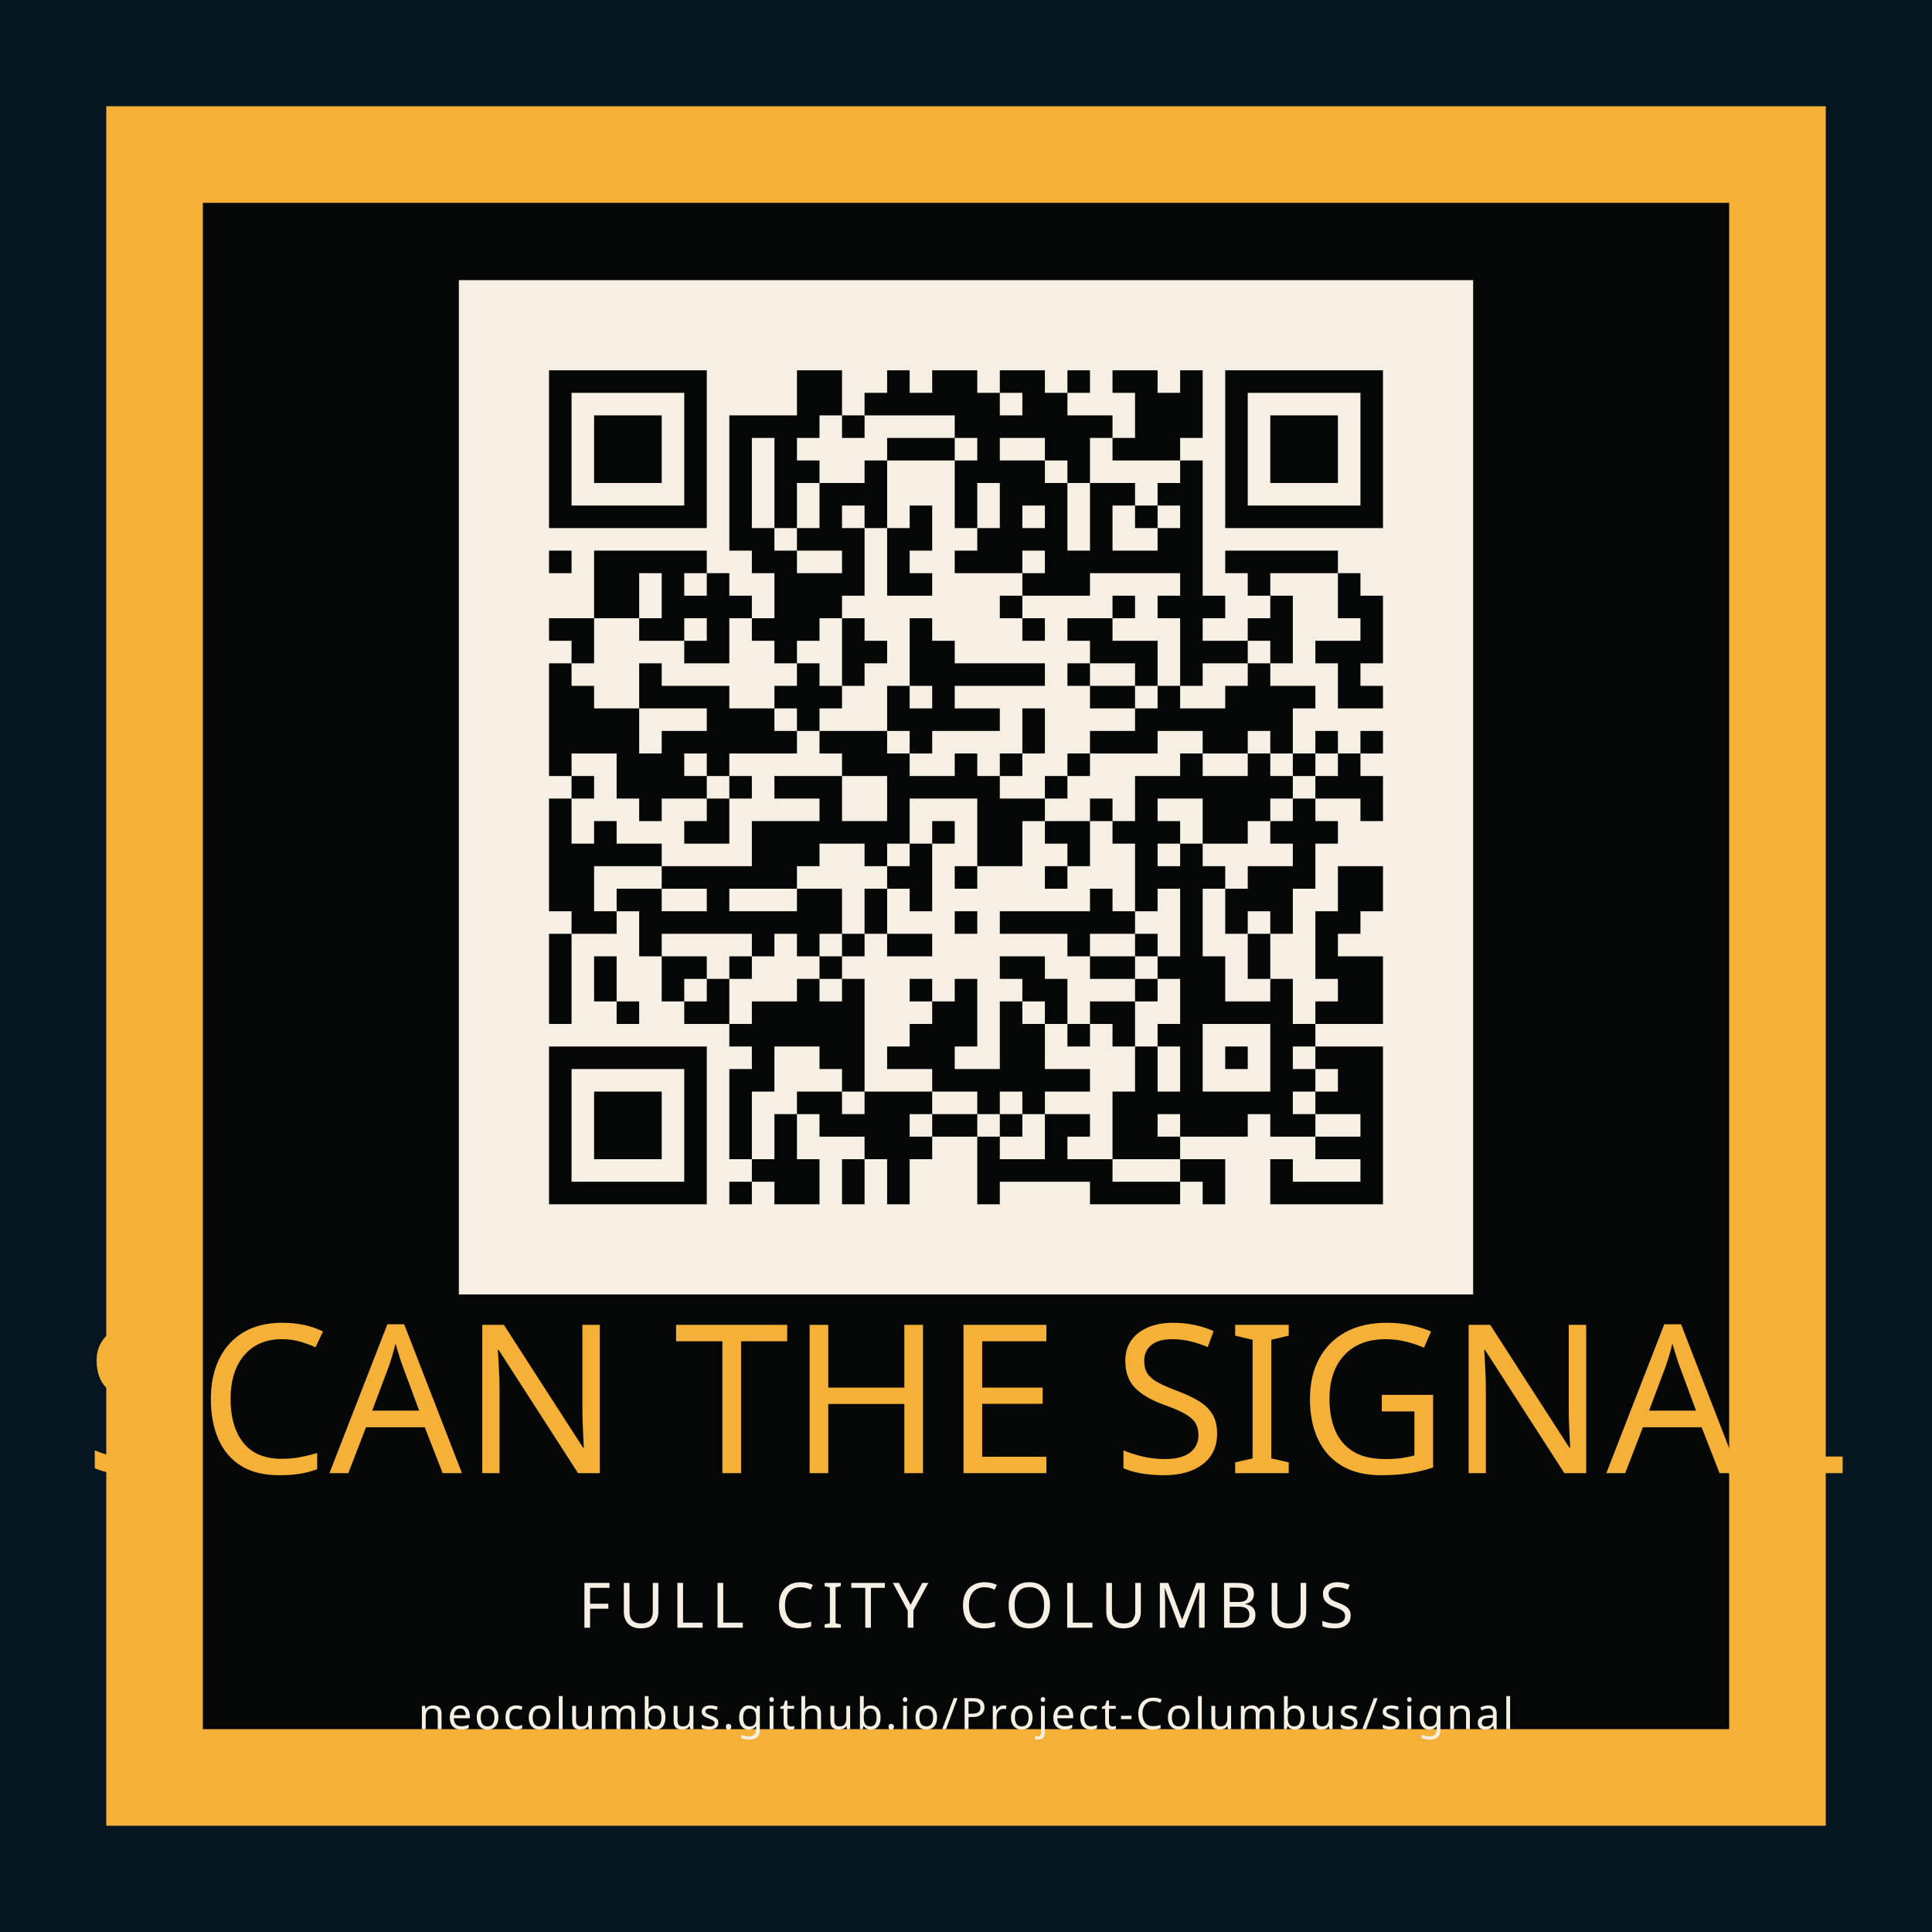
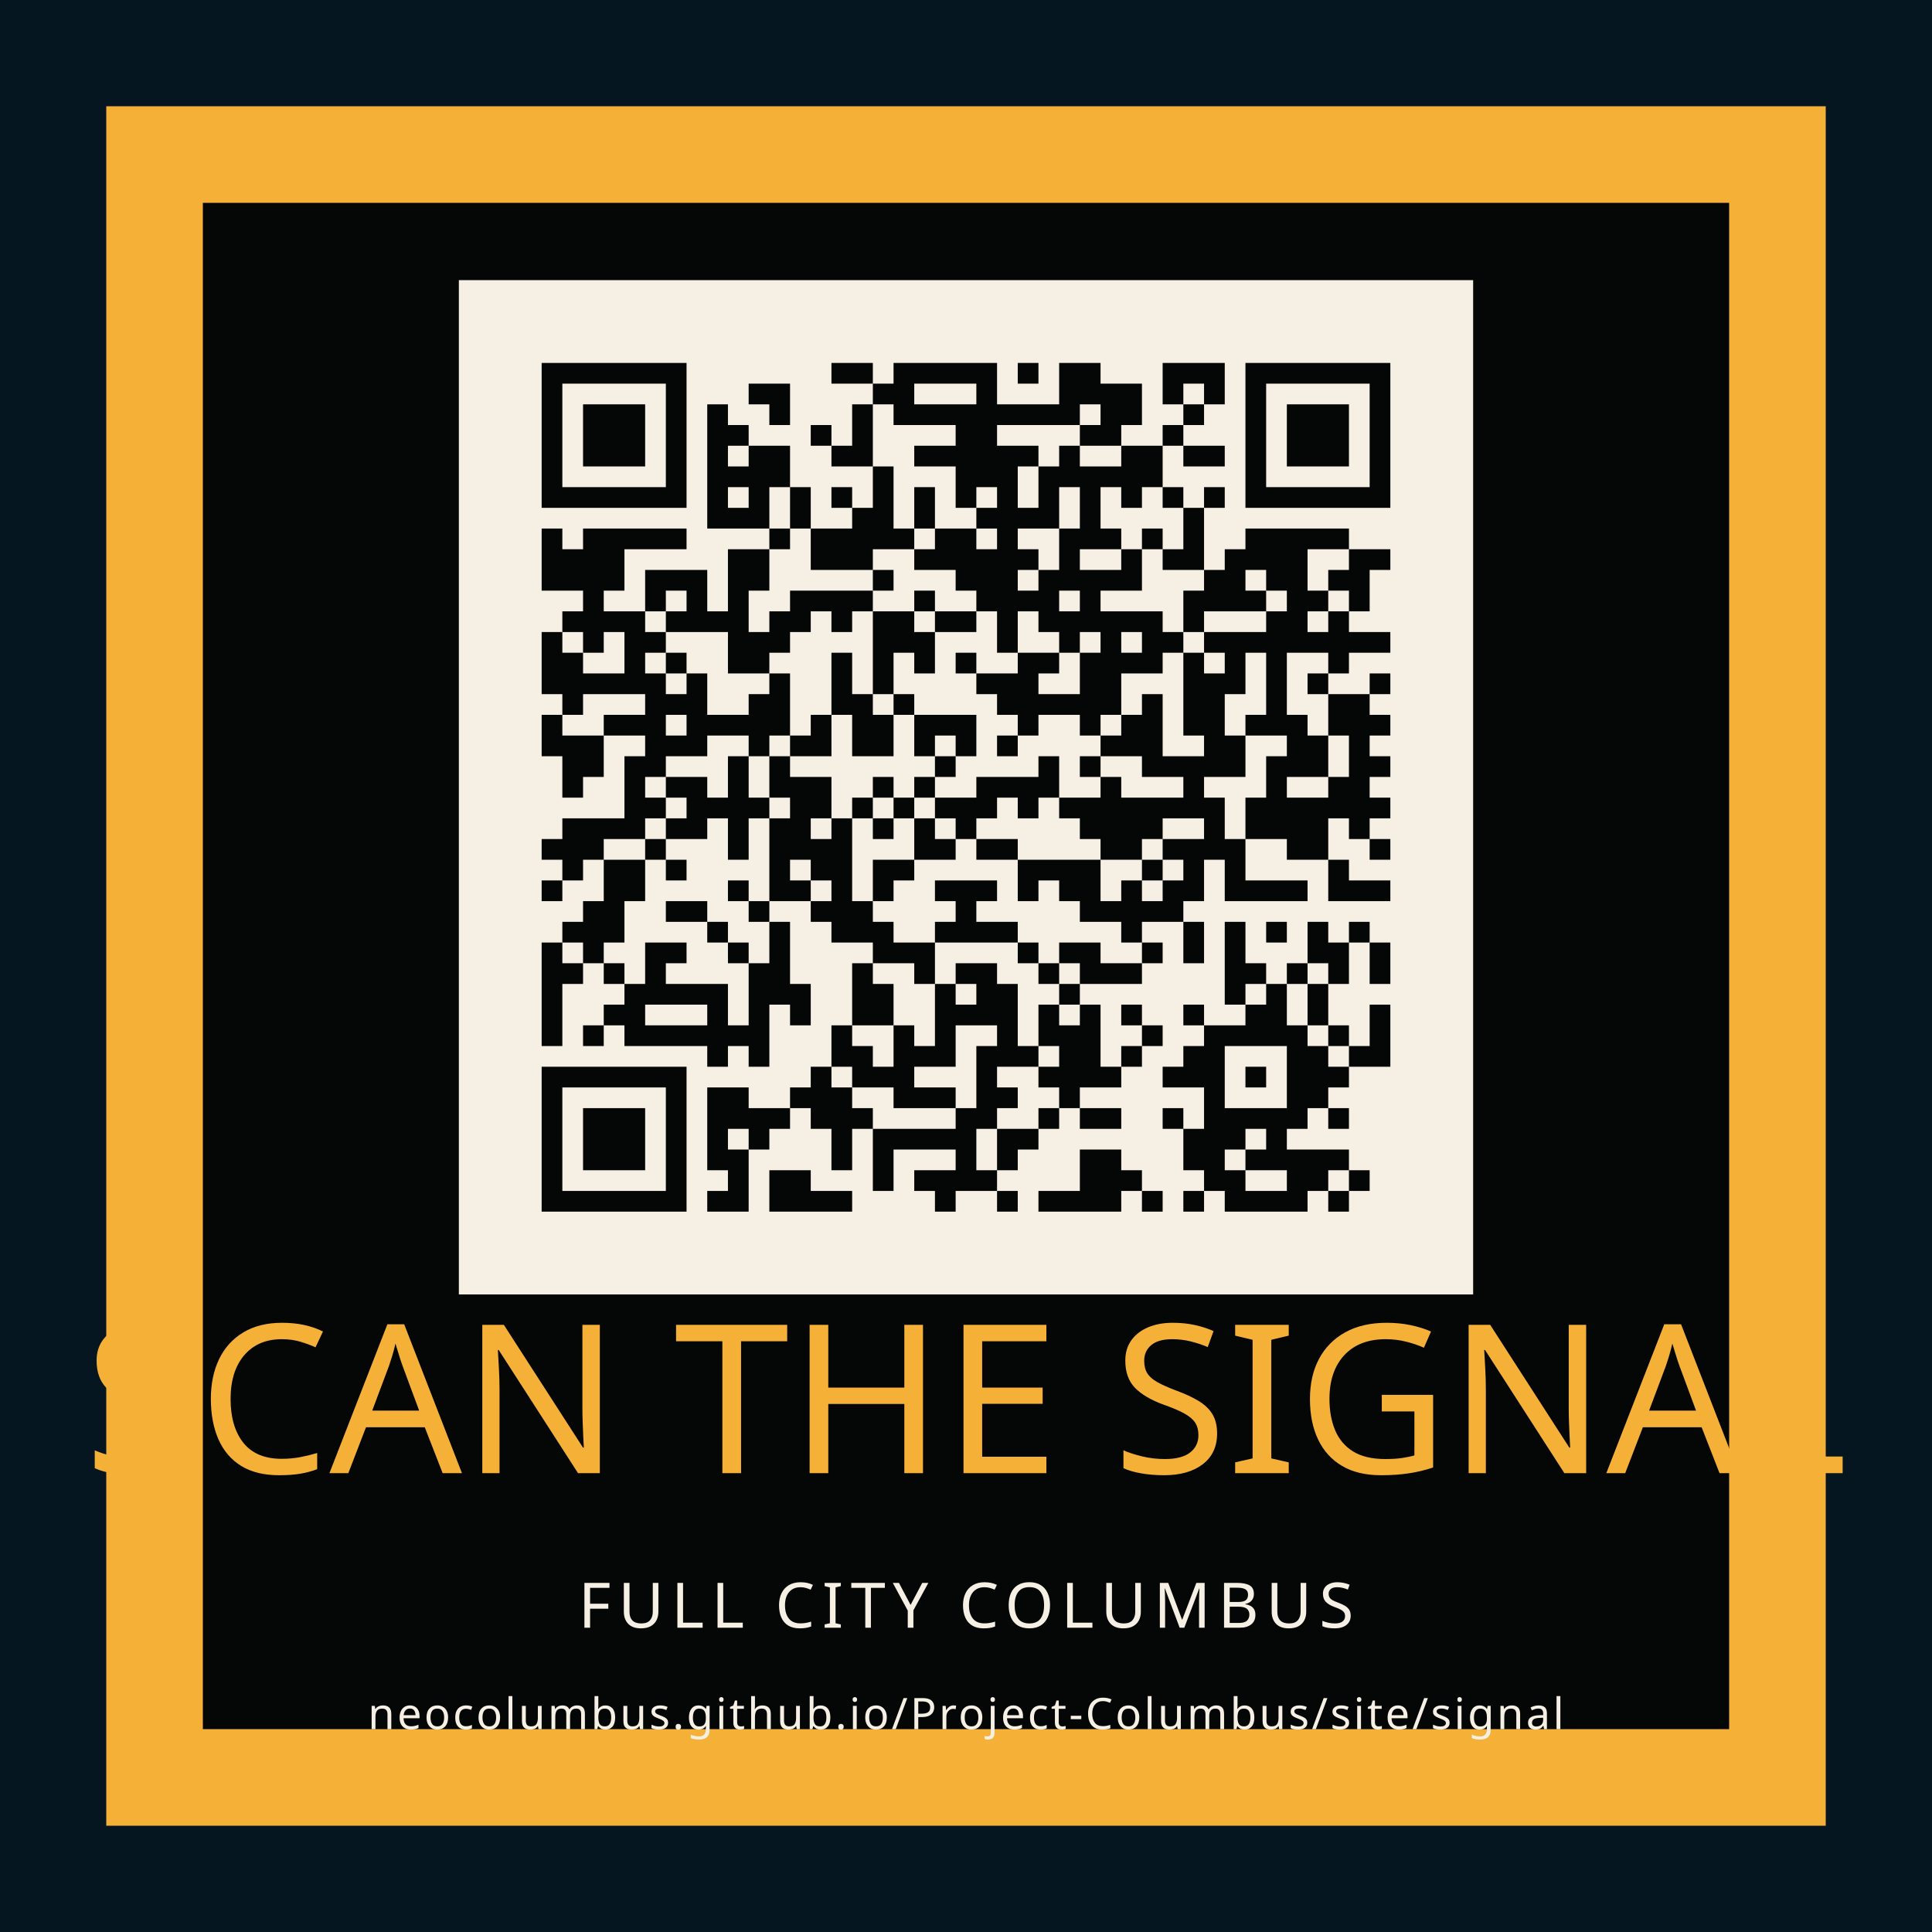
<svg xmlns="http://www.w3.org/2000/svg" viewBox="0 0 800 800" role="img" aria-labelledby="title desc">
  <rect width="800" height="800" fill="#061620" />
  <rect x="44" y="44" width="712" height="712" fill="#F4B037" />
  <rect x="84" y="84" width="632" height="632" fill="#050606" />
-   <g transform="translate(190 116) scale(9.333333)">
-     <rect width="45" height="45" fill="#F6F0E4" />
-     <path stroke="#050606" d="M4 4.5h7m4 0h2m2 0h1m1 0h2m1 0h2m1 0h1m1 0h2m1 0h1m1 0h7m-37 1h1m5 0h1m4 0h2m1 0h6m1 0h2m3 0h3m1 0h1m5 0h1m-37 1h1m1 0h3m1 0h1m1 0h4m1 0h1m4 0h7m1 0h3m1 0h1m1 0h3m1 0h1m-37 1h1m1 0h3m1 0h1m1 0h1m1 0h1m4 0h3m1 0h1m2 0h2m1 0h3m2 0h1m1 0h3m1 0h1m-37 1h1m1 0h3m1 0h1m1 0h1m1 0h2m2 0h1m3 0h4m1 0h1m4 0h1m1 0h1m1 0h3m1 0h1m-37 1h1m5 0h1m1 0h1m1 0h1m1 0h3m3 0h1m1 0h3m1 0h2m1 0h2m1 0h1m5 0h1m-37 1h7m1 0h1m1 0h1m1 0h1m1 0h1m1 0h1m1 0h1m1 0h1m1 0h1m1 0h1m1 0h1m1 0h1m1 0h7m-29 1h2m1 0h3m1 0h2m2 0h4m1 0h1m2 0h2m-29 1h1m1 0h5m2 0h2m2 0h1m1 0h1m2 0h3m1 0h7m1 0h5m-33 1h2m1 0h1m1 0h1m2 0h4m1 0h2m4 0h3m4 0h1m2 0h1m3 0h1m-34 1h2m1 0h4m1 0h3m7 0h1m4 0h1m1 0h3m2 0h1m2 0h2m-37 1h2m2 0h2m1 0h1m1 0h3m1 0h1m2 0h1m4 0h1m1 0h2m3 0h1m2 0h2m3 0h1m-36 1h1m4 0h2m2 0h1m2 0h2m1 0h2m6 0h3m1 0h3m1 0h1m1 0h3m-37 1h1m3 0h1m6 0h1m1 0h1m2 0h6m1 0h1m2 0h1m1 0h1m2 0h1m3 0h1m-36 1h2m2 0h4m2 0h3m2 0h1m1 0h1m6 0h2m1 0h1m2 0h4m1 0h2m-37 1h4m3 0h3m1 0h1m3 0h5m1 0h1m4 0h7m-33 1h4m1 0h6m1 0h3m1 0h1m4 0h1m2 0h3m2 0h2m1 0h1m1 0h1m1 0h1m-37 1h1m2 0h3m1 0h1m5 0h3m2 0h1m1 0h1m2 0h1m4 0h1m2 0h1m1 0h1m1 0h1m-35 1h1m1 0h4m1 0h1m1 0h3m2 0h5m2 0h1m3 0h7m1 0h3m-37 1h1m3 0h1m2 0h1m4 0h1m2 0h1m3 0h3m2 0h1m1 0h1m2 0h3m1 0h1m2 0h1m-37 1h1m1 0h1m3 0h2m1 0h7m1 0h1m1 0h2m1 0h2m1 0h3m1 0h2m1 0h3m-35 1h5m4 0h3m2 0h1m1 0h1m2 0h2m2 0h1m2 0h1m1 0h1m4 0h1m-34 1h2m3 0h6m4 0h2m1 0h1m3 0h1m3 0h4m1 0h3m1 0h2m-37 1h2m1 0h2m2 0h1m3 0h2m1 0h1m1 0h1m7 0h1m1 0h1m1 0h1m1 0h3m2 0h2m-36 1h2m1 0h9m1 0h1m3 0h1m1 0h6m2 0h1m1 0h1m1 0h1m1 0h2m-36 1h1m3 0h1m4 0h1m1 0h1m1 0h1m1 0h2m6 0h1m2 0h1m1 0h1m2 0h1m2 0h1m-35 1h1m1 0h1m2 0h2m1 0h1m3 0h1m7 0h2m2 0h2m1 0h3m1 0h1m2 0h3m-37 1h1m1 0h1m2 0h1m1 0h1m3 0h1m1 0h1m2 0h1m1 0h1m2 0h2m3 0h1m1 0h2m2 0h1m2 0h2m-37 1h1m2 0h1m2 0h2m1 0h5m3 0h2m1 0h1m1 0h1m1 0h2m2 0h5m1 0h3m-29 1h6m2 0h3m1 0h2m1 0h1m1 0h1m1 0h2m3 0h2m-34 1h7m2 0h1m2 0h2m1 0h3m2 0h2m4 0h1m1 0h1m1 0h1m1 0h1m1 0h3m-37 1h1m5 0h1m1 0h2m3 0h1m3 0h7m2 0h1m1 0h1m3 0h2m1 0h2m-37 1h1m1 0h3m1 0h1m1 0h1m2 0h2m1 0h3m2 0h1m1 0h1m3 0h8m1 0h3m-37 1h1m1 0h3m1 0h1m1 0h1m1 0h1m1 0h4m1 0h2m1 0h1m1 0h2m1 0h2m1 0h3m1 0h2m2 0h1m-37 1h1m1 0h3m1 0h1m1 0h1m1 0h1m3 0h3m2 0h1m2 0h1m2 0h3m6 0h3m-37 1h1m5 0h1m2 0h3m1 0h1m1 0h1m3 0h6m3 0h2m2 0h1m3 0h1m-37 1h7m1 0h1m1 0h2m1 0h1m1 0h1m3 0h1m4 0h4m1 0h1m2 0h5" />
+   <g transform="translate(190 116) scale(8.571429)">
+     <rect width="49" height="49" fill="#F6F0E4" />
+     <path stroke="#050606" d="M4 4.5h7m7 0h2m1 0h5m1 0h1m1 0h2m3 0h3m1 0h7M4 5.5h1m5 0h1m3 0h2m4 0h2m3 0h1m3 0h4m1 0h1m1 0h1m1 0h1m5 0h1M4 6.5h1m1 0h3m1 0h1m1 0h1m2 0h1m3 0h1m1 0h9m1 0h2m2 0h1m2 0h1m1 0h3m1 0h1M4 7.5h1m1 0h3m1 0h1m1 0h2m3 0h1m1 0h1m4 0h2m4 0h2m2 0h1m3 0h1m1 0h3m1 0h1M4 8.5h1m1 0h3m1 0h1m1 0h1m1 0h2m2 0h2m2 0h6m1 0h1m2 0h2m1 0h2m1 0h1m1 0h3m1 0h1M4 9.5h1m5 0h1m1 0h4m4 0h1m3 0h3m1 0h6m4 0h1m5 0h1M4 10.5h7m1 0h1m1 0h1m1 0h1m1 0h1m1 0h1m1 0h1m1 0h1m1 0h1m1 0h1m1 0h1m1 0h1m1 0h1m1 0h1m1 0h7M12 11.5h3m1 0h1m2 0h2m1 0h1m2 0h4m1 0h1m4 0h1M4 12.5h1m1 0h5m4 0h1m1 0h5m1 0h2m1 0h1m2 0h3m1 0h1m1 0h1m2 0h5M4 13.5h4m5 0h2m2 0h3m2 0h6m1 0h1m2 0h1m1 0h2m1 0h4m2 0h2M4 14.5h4m1 0h3m1 0h2m5 0h1m3 0h3m1 0h5m3 0h2m1 0h2m1 0h2M6 15.5h1m2 0h1m1 0h1m1 0h1m2 0h4m2 0h1m2 0h4m1 0h1m4 0h4m1 0h2m1 0h1M5 16.5h4m1 0h4m1 0h2m1 0h1m1 0h2m1 0h2m1 0h1m1 0h6m1 0h1m3 0h2m1 0h1M4 17.5h1m1 0h1m1 0h2m3 0h3m4 0h3m3 0h1m2 0h1m1 0h1m1 0h2m1 0h9M4 18.5h2m2 0h1m1 0h1m2 0h2m3 0h1m1 0h1m1 0h1m1 0h1m2 0h2m1 0h4m1 0h1m1 0h1m1 0h1m2 0h1M4 19.5h6m1 0h1m3 0h1m2 0h1m1 0h1m4 0h3m2 0h2m3 0h3m1 0h1m1 0h1m2 0h1M5 20.5h1m3 0h3m2 0h2m2 0h2m1 0h1m4 0h6m1 0h1m1 0h2m2 0h1m2 0h2M4 21.5h1m2 0h3m1 0h5m1 0h1m1 0h2m1 0h3m2 0h1m2 0h1m1 0h2m1 0h2m1 0h3m1 0h3M4 22.5h3m2 0h3m2 0h1m1 0h2m1 0h2m1 0h1m1 0h1m1 0h1m4 0h3m2 0h2m2 0h2m1 0h1M5 23.5h2m1 0h2m3 0h1m1 0h1m7 0h1m4 0h1m1 0h1m2 0h5m1 0h3m1 0h2M5 24.5h1m2 0h1m1 0h2m1 0h1m1 0h3m2 0h1m1 0h1m2 0h4m2 0h1m3 0h1m3 0h1m2 0h2M8 25.5h2m1 0h4m1 0h2m1 0h1m1 0h1m1 0h3m1 0h1m1 0h8m1 0h7M5 26.5h4m1 0h2m1 0h1m1 0h2m1 0h1m1 0h1m1 0h1m1 0h1m5 0h4m2 0h1m1 0h4m1 0h1M4 27.5h3m2 0h1m3 0h1m1 0h4m3 0h2m1 0h2m4 0h2m1 0h4m2 0h2m2 0h1M5 28.5h1m1 0h2m1 0h1m4 0h1m1 0h2m1 0h2m5 0h4m2 0h1m1 0h1m1 0h1m4 0h1M4 29.5h1m2 0h2m4 0h1m1 0h2m1 0h1m1 0h1m2 0h3m1 0h1m1 0h2m1 0h1m1 0h2m1 0h4m1 0h3M6 30.5h2m2 0h2m2 0h1m2 0h3m4 0h1m5 0h5M5 31.5h3m4 0h1m2 0h1m2 0h3m2 0h4m5 0h1m2 0h1m1 0h1m1 0h1m1 0h1m1 0h1M4 32.5h1m1 0h1m2 0h2m2 0h1m1 0h1m4 0h3m4 0h1m1 0h2m2 0h1m1 0h1m1 0h1m3 0h2m1 0h1M4 33.5h2m1 0h1m1 0h1m4 0h2m3 0h1m2 0h1m1 0h2m2 0h1m1 0h3m4 0h2m1 0h1m1 0h1m1 0h1M4 34.5h1m3 0h5m1 0h3m2 0h2m2 0h1m1 0h2m2 0h1m7 0h1m1 0h1m1 0h1M4 35.5h1m2 0h2m3 0h1m1 0h1m1 0h1m2 0h2m2 0h4m1 0h1m1 0h1m1 0h1m2 0h1m2 0h2m1 0h1m2 0h1M4 36.5h1m1 0h1m1 0h7m3 0h1m2 0h1m1 0h1m2 0h1m1 0h3m2 0h1m2 0h5m1 0h1m1 0h1M12 37.5h1m1 0h1m3 0h2m1 0h3m1 0h3m1 0h2m1 0h1m2 0h2m3 0h2m1 0h2M4 38.5h7m6 0h1m1 0h3m3 0h1m2 0h4m2 0h3m1 0h1m1 0h3M4 39.5h1m5 0h1m1 0h2m2 0h3m2 0h3m1 0h2m2 0h1m6 0h1m3 0h2M4 40.5h1m1 0h3m1 0h1m1 0h4m1 0h3m4 0h2m2 0h1m1 0h2m2 0h1m1 0h5m1 0h1M4 41.5h1m1 0h3m1 0h1m1 0h1m1 0h1m3 0h1m1 0h5m1 0h2m7 0h3m1 0h1M4 42.5h1m1 0h3m1 0h1m1 0h2m4 0h1m1 0h1m3 0h1m1 0h1m3 0h2m3 0h2m1 0h5M4 43.5h1m5 0h1m2 0h1m1 0h2m3 0h1m1 0h4m4 0h3m3 0h2m2 0h2m1 0h1M4 44.5h7m1 0h2m1 0h4m4 0h1m2 0h1m1 0h4m1 0h1m1 0h1m1 0h4m1 0h1" />
  </g>
  <text x="400" y="610" text-anchor="middle" fill="#F4B037" font-family="Impact, Arial Black, sans-serif" font-size="86">SCAN THE SIGNAL</text>
  <text x="400" y="674" text-anchor="middle" fill="#F6F0E4" font-family="Arial Black, Impact, sans-serif" font-size="26" letter-spacing="3">FULL CITY COLUMBUS</text>
-   <text x="400" y="716" text-anchor="middle" fill="#F6F0E4" font-family="Arial Black, Impact, sans-serif" font-size="18" letter-spacing="1">neocolumbus.github.io/Project-Columbus/signal</text>
+   <text x="400" y="716" text-anchor="middle" fill="#F6F0E4" font-family="Arial Black, Impact, sans-serif" font-size="18" letter-spacing="1">neocolumbus.github.io/Project-Columbus/site/signal</text>
</svg>
